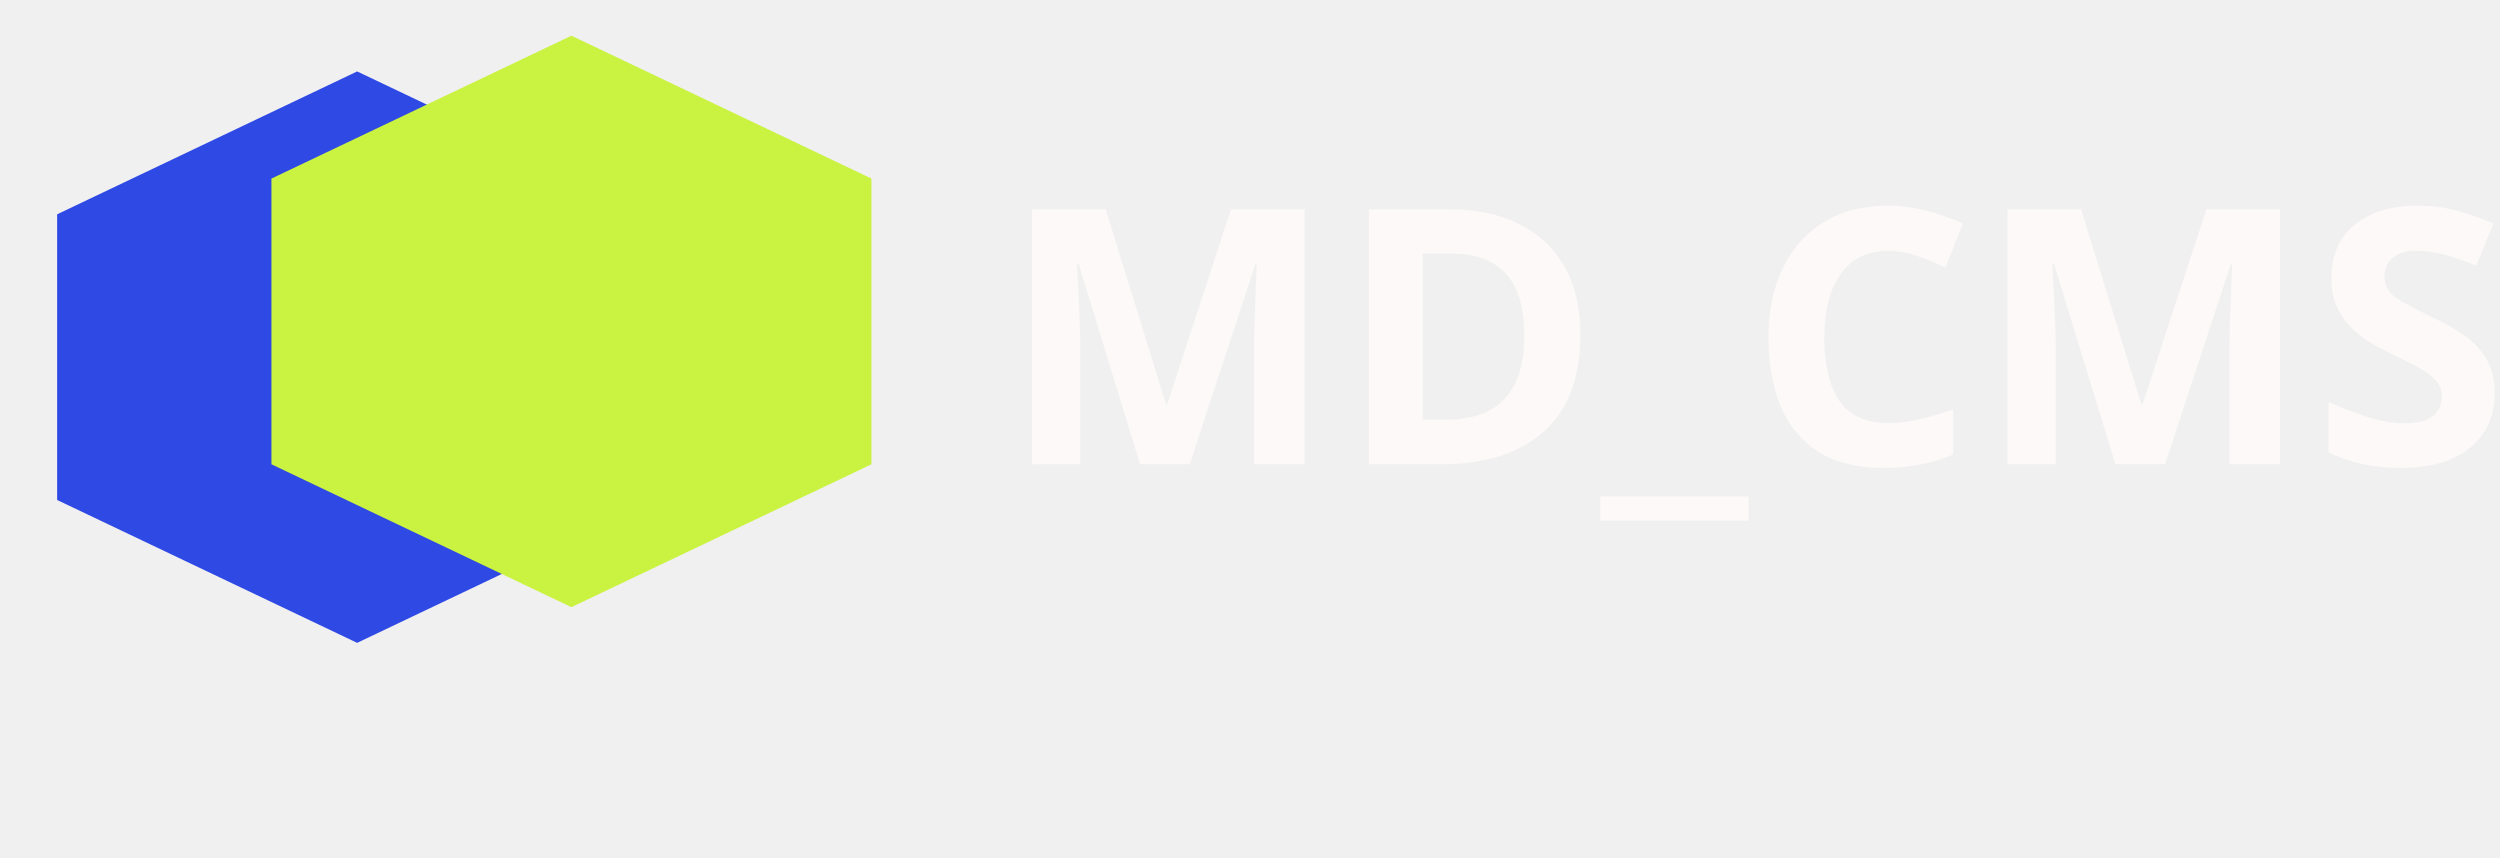
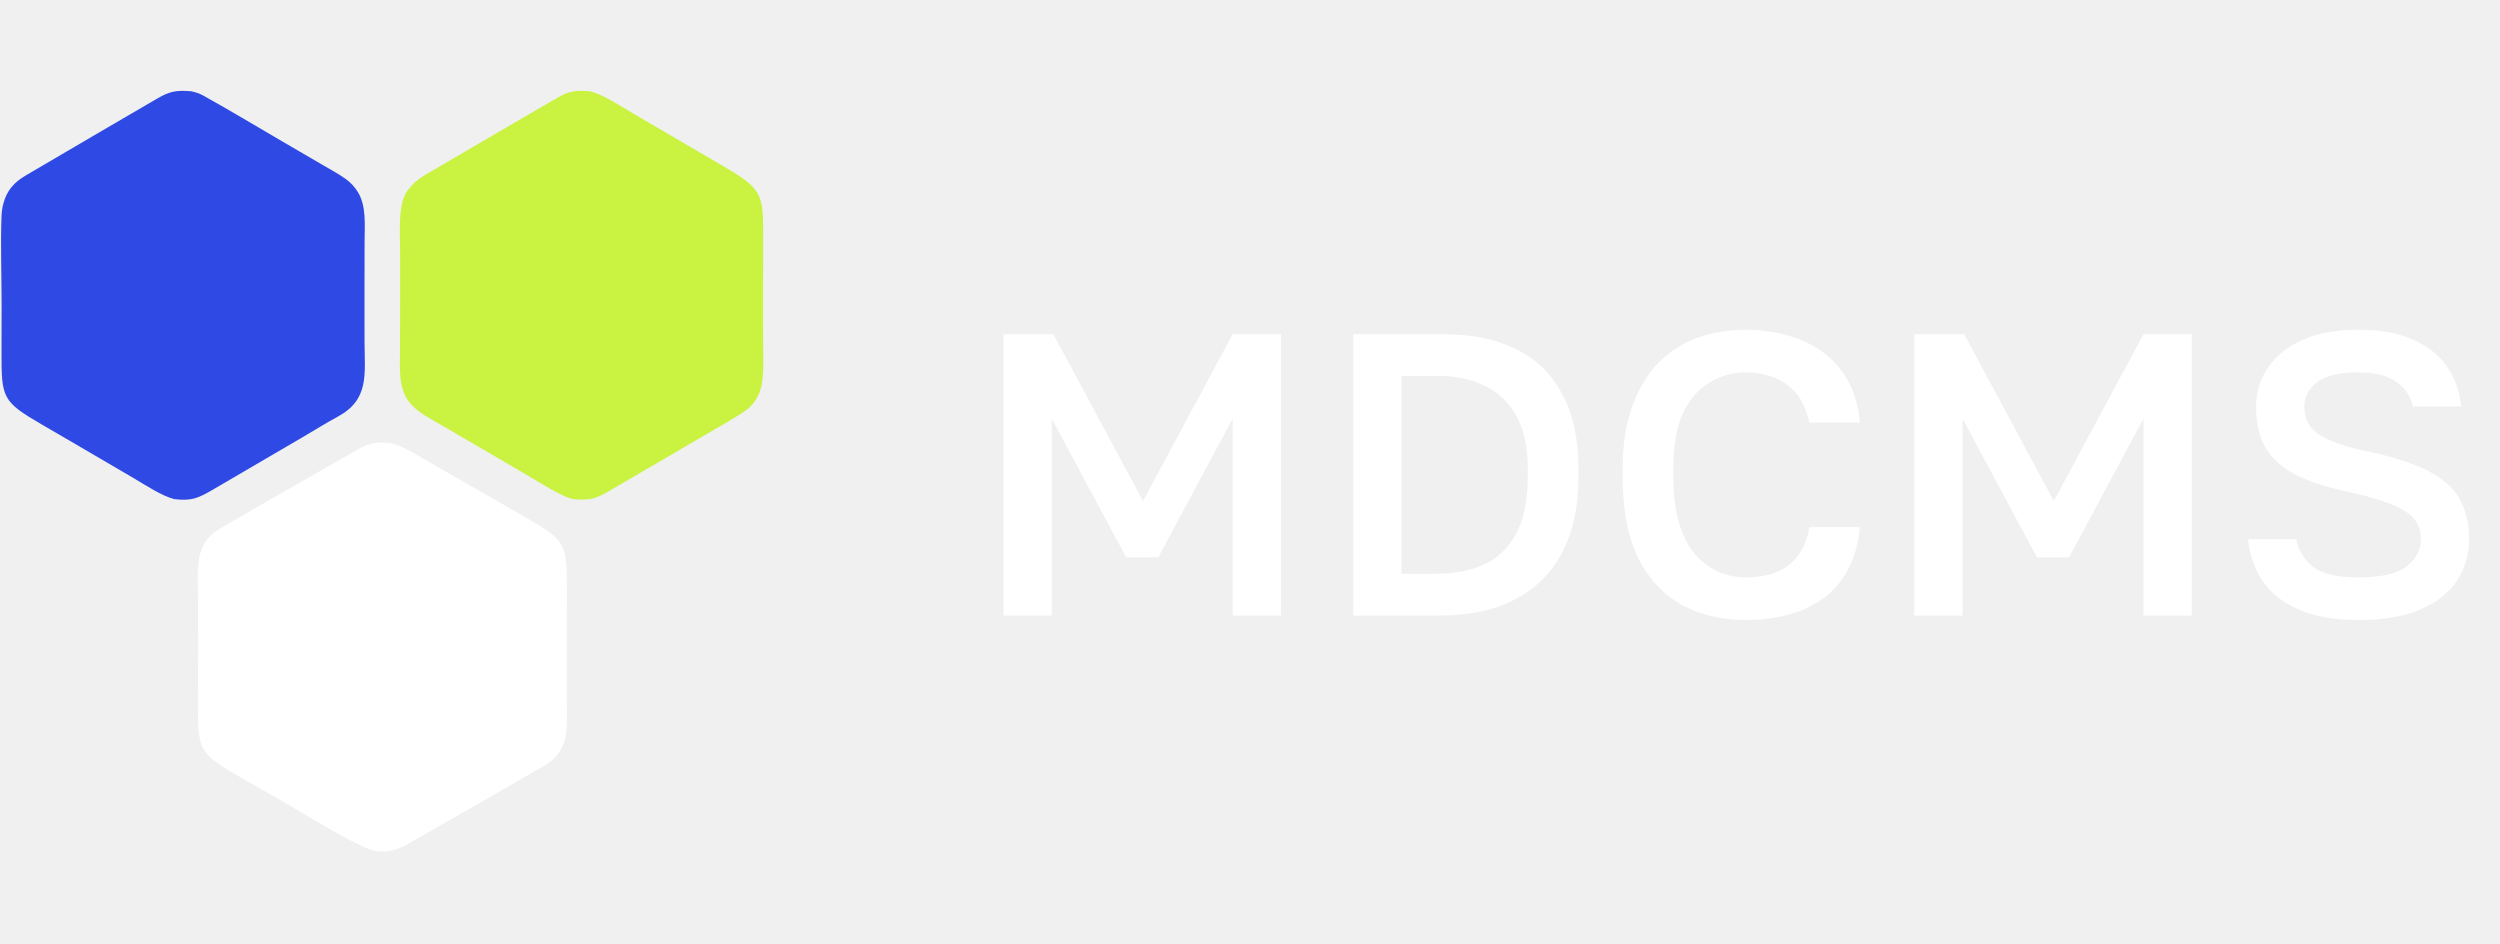
- <svg xmlns="http://www.w3.org/2000/svg" width="140" height="48" viewBox="0 0 140 48" fill="none">
-   <polygon points="20,4 36.8,12 36.8,28 20,36 3.2,28 3.2,12" fill="#2F49E5" />
-   <polygon points="32,2 48.8,10 48.8,26 32,34 15.2,26 15.2,10" fill="#CAF240" />
-   <text x="56" y="26" font-family="Space Grotesk, sans-serif" font-weight="700" font-size="20" fill="#FCF9F8">MD_CMS</text>
+ <svg xmlns="http://www.w3.org/2000/svg" width="318" height="120" viewBox="0 0 318 120" fill="none">
+   <mask id="mask0_322_6691" style="mask-type:luminance" maskUnits="userSpaceOnUse" x="0" y="11" width="98" height="98">
+     <path d="M0 11.392H97.477V108.458H0V11.392Z" fill="white" />
+   </mask>
+   <g mask="url(#mask0_322_6691)">
+     <path d="M49.675 56.351C47.849 56.215 47.046 56.29 45.468 57.197C39.63 60.553 33.758 63.857 27.947 67.258C24.731 69.141 25.166 72.385 25.18 75.564L25.194 82.479L25.178 89.191C25.162 95.504 25.187 95.785 30.751 98.969L36.136 102.048C38.55 103.427 45.613 107.82 47.689 108.242C49.413 108.415 50.345 108.225 51.833 107.374C57.603 104.071 63.389 100.792 69.14 97.457C72.472 95.525 72.102 92.776 72.101 89.5L72.094 81.968L72.107 75.3C72.12 69.061 72.06 68.792 66.64 65.687L61.223 62.581L54.799 58.898C53.358 58.072 51.241 56.685 49.675 56.351Z" fill="white" />
+     <path d="M75.05 11.611C73.292 11.457 72.396 11.559 70.876 12.441C65.358 15.638 59.863 18.874 54.353 22.084C52.85 22.959 51.535 24.071 51.142 25.86C50.728 27.746 50.883 29.925 50.891 31.866L50.893 38.71L50.883 44.519C50.879 46.844 50.592 49.507 52.239 51.372C53.282 52.553 54.698 53.219 56.038 54.011C57.483 54.866 58.944 55.7 60.394 56.546L67.146 60.497C68.692 61.401 71.243 63.053 72.835 63.484C75.319 63.697 75.831 63.419 77.899 62.214L89.533 55.416C90.587 54.801 94.411 52.655 95.186 51.962C95.993 51.245 96.563 50.299 96.819 49.25C97.191 47.786 97.077 45.091 97.07 43.493L97.067 36.88L97.078 30.755C97.087 24.528 97.123 24.126 91.713 20.966L86.705 18.042L80.486 14.404C78.938 13.496 76.725 12.022 75.05 11.611Z" fill="#CAF240" />
+     <path d="M24.368 11.615C22.516 11.455 21.632 11.579 20.031 12.516C14.454 15.776 8.866 19.022 3.301 22.302C1.786 23.196 0.883 24.185 0.416 25.934C0.288 26.432 0.215 26.943 0.197 27.457C0.05 30.837 0.21 35.291 0.205 38.817L0.194 44.64C0.179 50.668 0.255 51.052 5.407 54.051L10.319 56.911L16.96 60.798C18.471 61.682 20.529 63.064 22.166 63.488C24.403 63.746 25.196 63.37 27.046 62.301L38.502 55.606C39.938 54.77 41.503 53.783 42.944 53.01C46.998 50.835 46.388 47.584 46.368 43.55L46.364 37.041L46.376 30.686C46.38 28.662 46.615 26.254 45.549 24.475C45.153 23.81 44.624 23.232 43.997 22.779C43.16 22.17 41.887 21.476 40.96 20.935L35.858 17.96C32.535 16.023 29.195 14.011 25.835 12.145C25.372 11.888 24.881 11.741 24.368 11.615Z" fill="#2F49E5" />
+   </g>
+   <path d="M127.647 78.302V42.507H133.988L145.391 63.728L156.795 42.507H162.931V78.302H156.795V53.245L147.334 70.887H143.244L133.784 53.245V78.302H127.647ZM172.142 78.302V42.507H183.647C187.26 42.507 190.346 43.154 192.903 44.45C195.46 45.711 197.403 47.62 198.732 50.177C200.095 52.7 200.778 55.853 200.778 59.637V60.66C200.778 64.478 200.078 67.699 198.681 70.324C197.283 72.949 195.255 74.944 192.596 76.307C189.971 77.637 186.818 78.302 183.136 78.302H172.142ZM178.278 72.984H182.625C184.977 72.984 187.022 72.591 188.761 71.807C190.533 70.989 191.896 69.677 192.852 67.87C193.839 66.063 194.335 63.66 194.335 60.66V59.637C194.335 56.842 193.839 54.575 192.852 52.836C191.863 51.097 190.516 49.836 188.812 49.052C187.141 48.234 185.249 47.825 183.136 47.825H178.278V72.984ZM222.002 78.864C219.07 78.864 216.429 78.25 214.076 77.023C211.724 75.762 209.85 73.802 208.451 71.143C207.088 68.45 206.406 64.955 206.406 60.66V59.637C206.406 56.535 206.815 53.876 207.633 51.66C208.451 49.41 209.559 47.569 210.957 46.137C212.389 44.705 214.043 43.649 215.917 42.967C217.827 42.285 219.855 41.944 222.002 41.944C223.979 41.944 225.82 42.2 227.525 42.711C229.23 43.188 230.729 43.921 232.025 44.91C233.321 45.899 234.36 47.126 235.144 48.592C235.929 50.058 236.405 51.779 236.576 53.756H230.133C229.69 51.541 228.735 49.921 227.269 48.898C225.838 47.876 224.081 47.364 222.002 47.364C220.502 47.364 219.054 47.757 217.656 48.541C216.258 49.291 215.099 50.552 214.179 52.325C213.292 54.097 212.849 56.535 212.849 59.637V60.66C212.849 63.114 213.122 65.177 213.667 66.847C214.212 68.484 214.928 69.779 215.815 70.734C216.735 71.688 217.725 72.387 218.781 72.83C219.872 73.239 220.946 73.444 222.002 73.444C224.457 73.444 226.349 72.881 227.678 71.756C229.041 70.597 229.86 69.029 230.133 67.052H236.576C236.371 69.165 235.86 70.972 235.042 72.472C234.257 73.972 233.201 75.199 231.872 76.154C230.576 77.074 229.093 77.756 227.423 78.199C225.753 78.642 223.945 78.864 222.002 78.864ZM243.502 78.302V42.507H249.843L261.246 63.728L272.649 42.507H278.785V78.302H272.649V53.245L263.189 70.887H259.098L249.638 53.245V78.302H243.502ZM300.013 78.864C296.945 78.864 294.404 78.421 292.394 77.534C290.382 76.648 288.848 75.438 287.792 73.904C286.769 72.336 286.155 70.563 285.951 68.586H292.087C292.359 69.984 293.059 71.143 294.184 72.063C295.309 72.984 297.252 73.444 300.013 73.444C302.877 73.444 304.904 72.984 306.098 72.063C307.325 71.109 307.939 69.949 307.939 68.586C307.939 67.461 307.597 66.54 306.916 65.825C306.234 65.109 305.178 64.495 303.746 63.984C302.348 63.438 300.558 62.944 298.377 62.501C295.922 61.955 293.842 61.273 292.138 60.455C290.433 59.603 289.137 58.478 288.252 57.08C287.398 55.682 286.973 53.893 286.973 51.711C286.973 49.904 287.467 48.268 288.456 46.802C289.444 45.336 290.893 44.16 292.803 43.274C294.746 42.387 297.149 41.944 300.013 41.944C302.808 41.944 305.127 42.37 306.967 43.222C308.842 44.041 310.274 45.183 311.263 46.649C312.286 48.114 312.882 49.802 313.053 51.711H306.916C306.643 50.416 305.945 49.376 304.82 48.592C303.728 47.774 302.126 47.364 300.013 47.364C297.558 47.364 295.785 47.791 294.695 48.643C293.637 49.495 293.11 50.518 293.11 51.711C293.11 53.347 293.79 54.575 295.155 55.393C296.518 56.211 298.615 56.91 301.445 57.489C303.557 57.932 305.398 58.461 306.967 59.075C308.535 59.654 309.847 60.37 310.905 61.222C311.961 62.04 312.746 63.063 313.257 64.29C313.802 65.484 314.075 66.915 314.075 68.586C314.075 70.563 313.546 72.336 312.49 73.904C311.467 75.438 309.916 76.648 307.837 77.534C305.756 78.421 303.148 78.864 300.013 78.864Z" fill="white" />
</svg>
